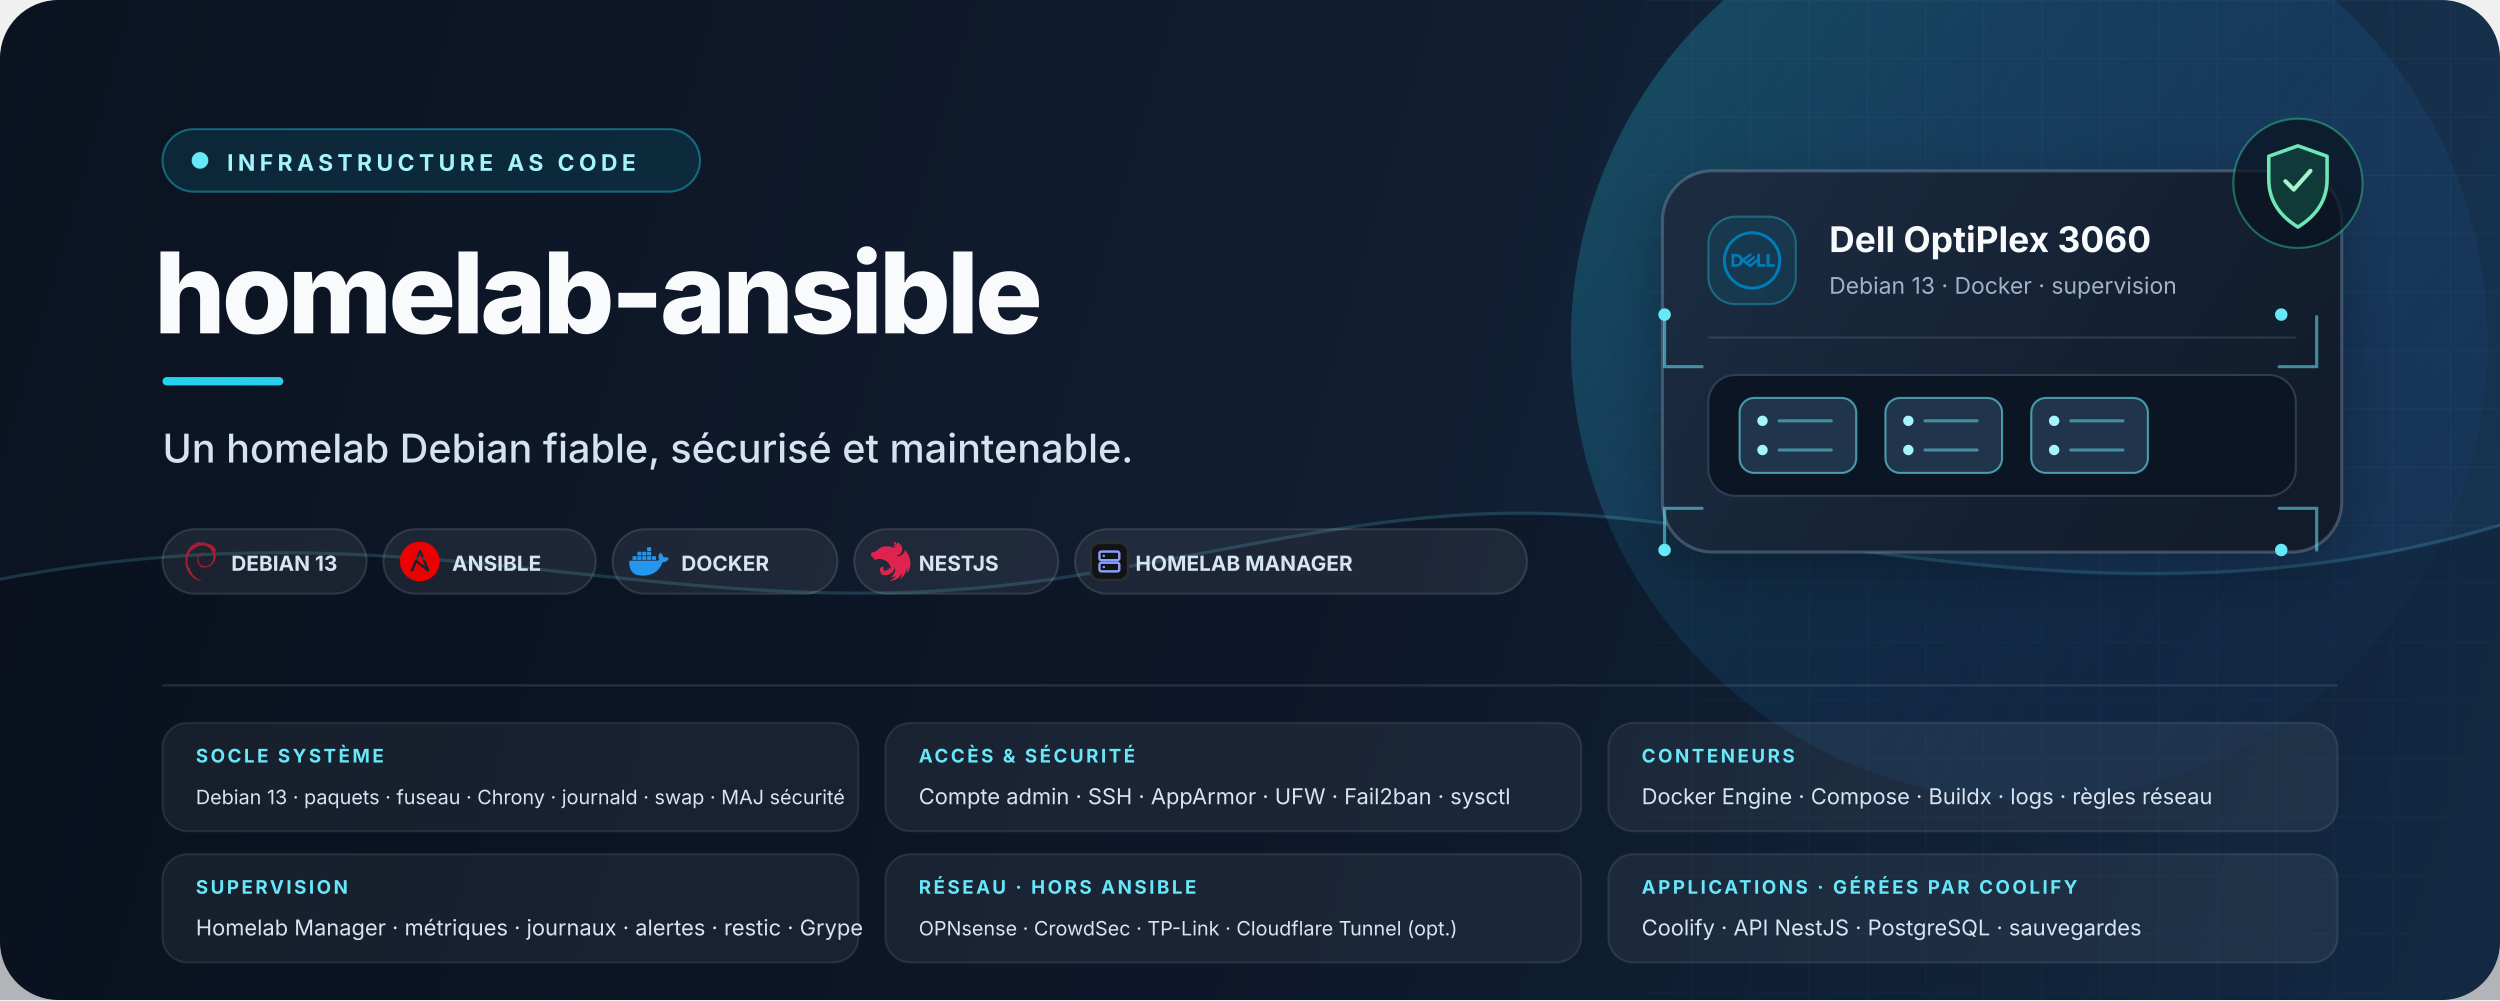
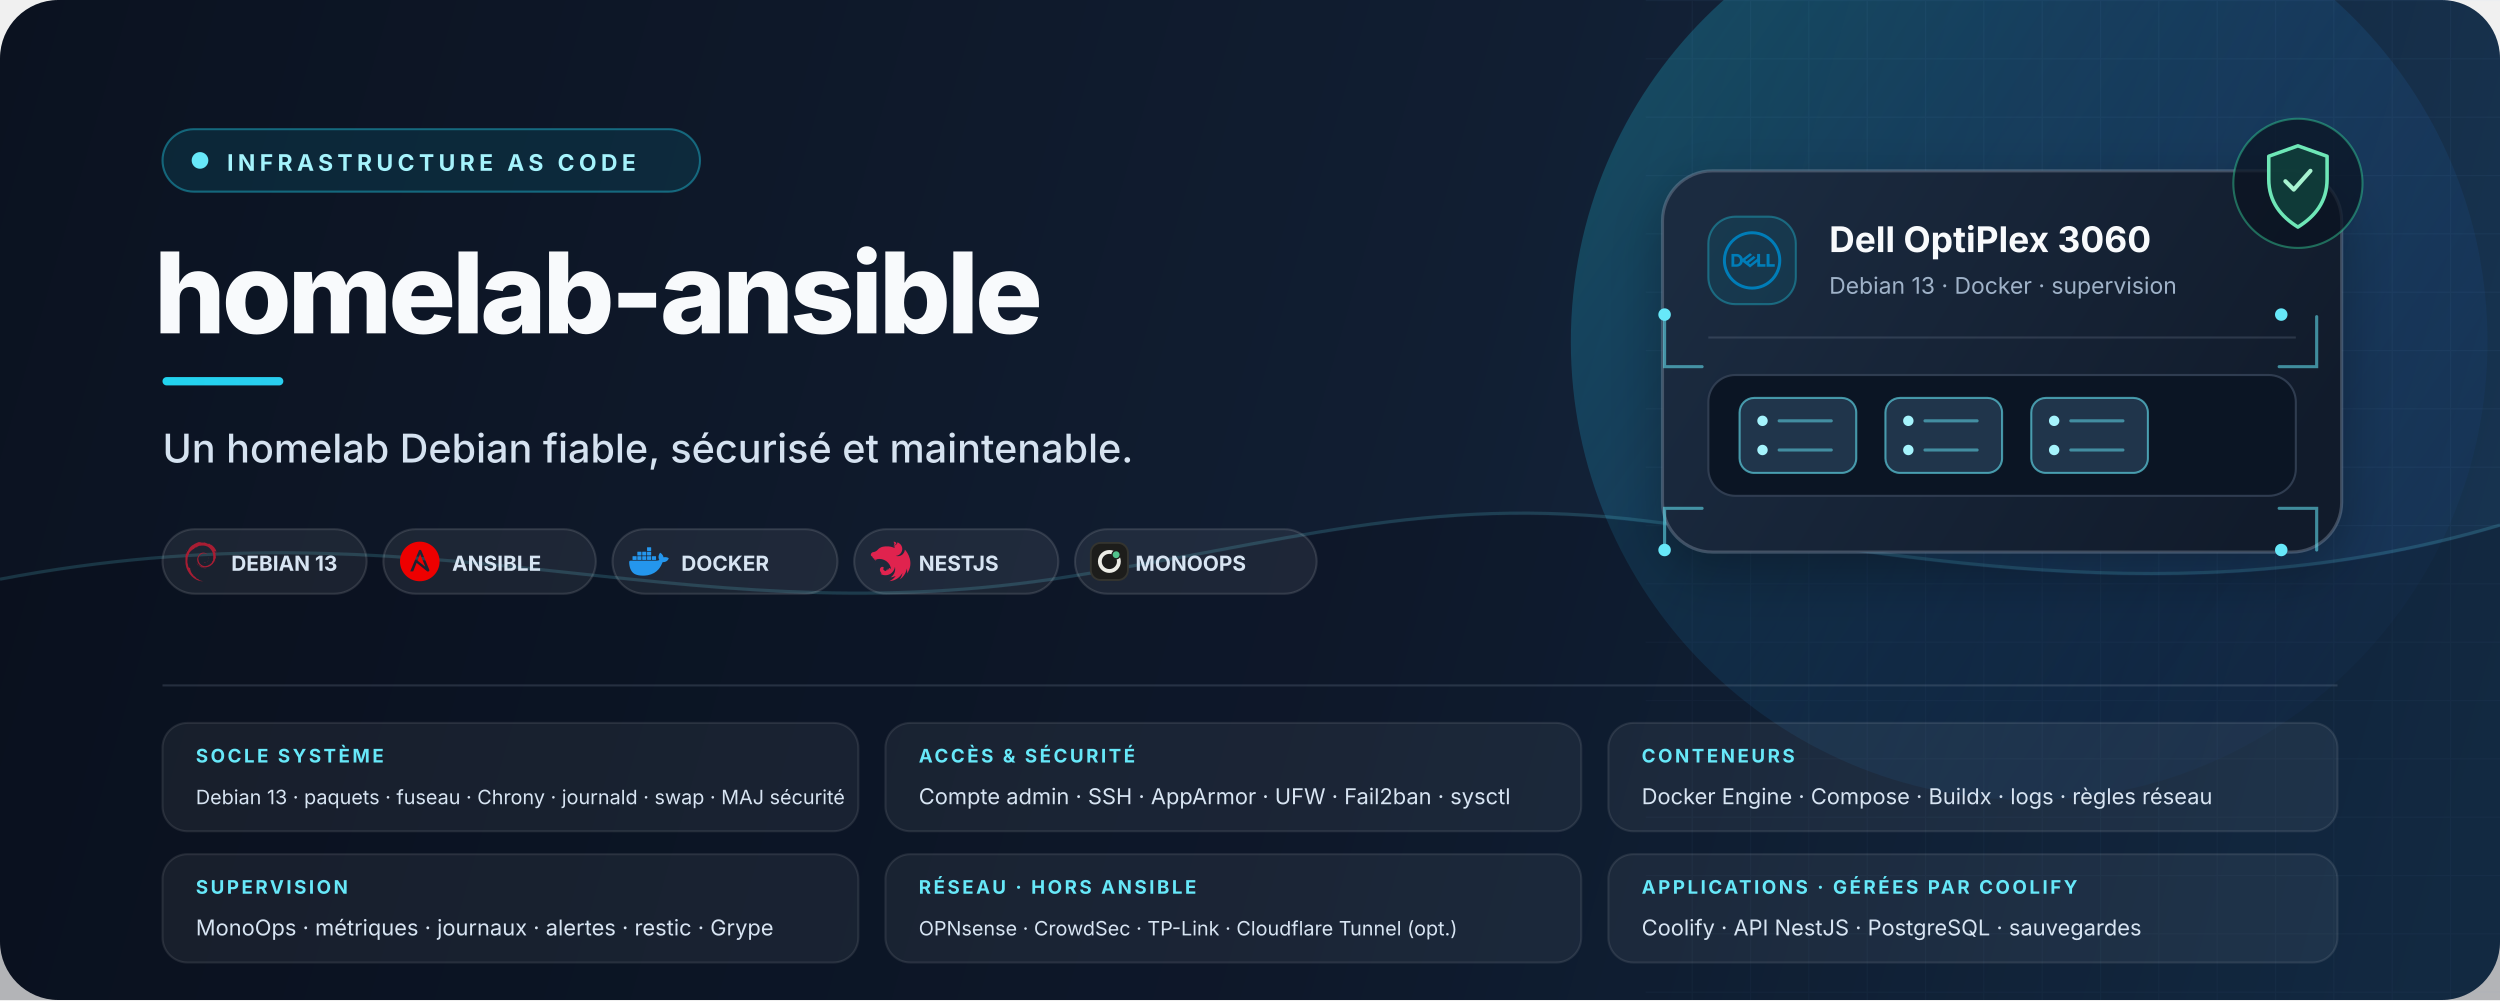
<svg xmlns="http://www.w3.org/2000/svg" width="1200" height="480" viewBox="0 0 1200 480" fill="none">
  <defs>
    <linearGradient id="background" x1="0" y1="0" x2="1200" y2="340" gradientUnits="userSpaceOnUse">
      <stop stop-color="#0B1220" />
      <stop offset=".58" stop-color="#111E32" />
      <stop offset="1" stop-color="#173451" />
    </linearGradient>
    <linearGradient id="glow" x1="772" y1="34" x2="1158" y2="305" gradientUnits="userSpaceOnUse">
      <stop stop-color="#22D3EE" stop-opacity=".24" />
      <stop offset="1" stop-color="#2563EB" stop-opacity=".04" />
    </linearGradient>
    <linearGradient id="accent" x1="79" y1="0" x2="550" y2="0" gradientUnits="userSpaceOnUse">
      <stop stop-color="#22D3EE" />
      <stop offset="1" stop-color="#60A5FA" />
    </linearGradient>
    <linearGradient id="device" x1="818" y1="100" x2="1077" y2="263" gradientUnits="userSpaceOnUse">
      <stop stop-color="#1B2B40" />
      <stop offset="1" stop-color="#111B2B" />
    </linearGradient>
    <filter id="shadow" x="735" y="52" width="427" height="275" filterUnits="userSpaceOnUse" color-interpolation-filters="sRGB">
      <feGaussianBlur in="SourceAlpha" stdDeviation="13" />
      <feOffset dy="9" />
      <feComponentTransfer>
        <feFuncA type="linear" slope=".28" />
      </feComponentTransfer>
      <feMerge>
        <feMergeNode />
        <feMergeNode in="SourceGraphic" />
      </feMerge>
    </filter>
    <pattern id="grid" width="28" height="28" patternUnits="userSpaceOnUse">
      <path d="M28 0H0v28" fill="none" stroke="#93C5FD" stroke-opacity=".08" />
    </pattern>
  </defs>
  <rect width="1200" height="480" rx="28" fill="url(#background)" />
  <circle cx="974" cy="164" r="220" fill="url(#glow)" />
  <path d="M790 0h410v480H790z" fill="url(#grid)" opacity=".55" />
  <path d="M0 279c204-39 322 27 505 0 112-17 179-41 285-28 116 14 255 48 410 2v227H0v-61Z" fill="#060B14" fill-opacity=".26" />
  <path d="M0 278c204-39 322 27 505 0 112-17 179-41 285-28 116 14 255 48 410 2" stroke="#67E8F9" stroke-opacity=".16" stroke-width="1.5" />
  <rect x="78" y="62" width="258" height="30" rx="15" fill="#0E7490" fill-opacity=".2" stroke="#22D3EE" stroke-opacity=".4" />
  <circle cx="96" cy="77" r="4" fill="#67E8F9" />
  <text x="109" y="82" fill="#A5F3FC" font-family="Inter,Segoe UI,Arial,sans-serif" font-size="11" font-weight="750" letter-spacing="2.1">INFRASTRUCTURE AS CODE</text>
  <text x="74" y="160" fill="#F8FAFC" font-family="Inter,Segoe UI,Arial,sans-serif" font-size="54" font-weight="760" letter-spacing="-1.8">homelab-ansible</text>
  <rect x="78" y="181" width="58" height="4" rx="2" fill="url(#accent)" />
  <text x="78" y="222" fill="#D5E2F0" font-family="Inter,Segoe UI,Arial,sans-serif" font-size="19" font-weight="450">Un homelab Debian fiable, sécurisé et maintenable.</text>
  <g font-family="Inter,Segoe UI,Arial,sans-serif" font-size="10" font-weight="650">
    <rect x="78" y="254" width="98" height="31" rx="15.5" fill="#FFFFFF" fill-opacity=".07" stroke="#FFFFFF" stroke-opacity=".12" />
    <svg x="87" y="260" width="19" height="19" viewBox="0 0 24 24" preserveAspectRatio="xMidYMid meet" fill="#A81D33">
      <path d="M13.88 12.685c-.4 0 .08.2.601.28.14-.1.27-.22.39-.33a3.001 3.001 0 01-.99.05m2.14-.53c.23-.33.4-.69.47-1.06-.06.27-.2.5-.33.73-.75.47-.07-.27 0-.56-.8 1.01-.11.6-.14.89m.781-2.05c.05-.721-.14-.501-.2-.221.07.04.13.5.2.22M12.38.31c.2.04.45.07.42.12.23-.05.28-.1-.43-.12m.43.12l-.15.03.14-.01V.43m6.633 9.944c.02.64-.2.95-.38 1.5l-.35.181c-.28.54.03.35-.17.78-.44.39-1.34 1.22-1.62 1.301-.201 0 .14-.25.19-.34-.591.4-.481.6-1.371.85l-.03-.06c-2.221 1.04-5.303-1.02-5.253-3.842-.03.17-.07.13-.12.2a3.551 3.552 0 012.001-3.501 3.361 3.362 0 013.732.48 3.341 3.342 0 00-2.721-1.3c-1.18.01-2.281.76-2.651 1.57-.6.38-.67 1.47-.93 1.661-.361 2.601.66 3.722 2.38 5.042.27.19.08.21.12.35a4.702 4.702 0 01-1.53-1.16c.23.33.47.66.8.91-.55-.18-1.27-1.3-1.48-1.35.93 1.66 3.78 2.921 5.261 2.3a6.203 6.203 0 01-2.33-.28c-.33-.16-.77-.51-.7-.57a5.802 5.803 0 005.902-.84c.44-.35.93-.94 1.07-.95-.2.32.04.16-.12.44.44-.72-.2-.3.46-1.24l.24.33c-.09-.6.74-1.321.66-2.262.19-.3.2.3 0 .97.29-.74.08-.85.15-1.46.08.2.18.42.23.63-.18-.7.2-1.2.28-1.6-.09-.05-.28.3-.32-.53 0-.37.1-.2.14-.28-.08-.05-.26-.32-.38-.861.08-.13.22.33.34.34-.08-.42-.2-.75-.2-1.08-.34-.68-.12.1-.4-.3-.34-1.091.3-.25.34-.74.54.77.84 1.96.981 2.46-.1-.6-.28-1.2-.49-1.76.16.07-.26-1.241.21-.37A7.823 7.824 0 0017.702 1.6c.18.17.42.39.33.42-.75-.45-.62-.48-.73-.67-.61-.25-.65.02-1.06 0C15.082.73 14.862.8 13.8.4l.05.23c-.77-.25-.9.1-1.73 0-.05-.04.27-.14.53-.18-.741.1-.701-.14-1.431.03.17-.13.36-.21.55-.32-.6.04-1.44.35-1.18.07C9.6.68 7.847 1.3 6.867 2.22L6.838 2c-.45.54-1.96 1.611-2.08 2.311l-.131.03c-.23.4-.38.85-.57 1.261-.3.52-.45.2-.4.28-.6 1.22-.9 2.251-1.16 3.102.18.27 0 1.65.07 2.76-.3 5.463 3.84 10.776 8.363 12.006.67.23 1.65.23 2.49.25-.99-.28-1.12-.15-2.08-.49-.7-.32-.85-.7-1.34-1.13l.2.35c-.971-.34-.57-.42-1.361-.67l.21-.27c-.31-.03-.83-.53-.97-.81l-.34.01c-.41-.501-.63-.871-.61-1.161l-.111.2c-.13-.21-1.52-1.901-.8-1.511-.13-.12-.31-.2-.5-.55l.14-.17c-.35-.44-.64-1.02-.62-1.2.2.24.32.3.45.33-.88-2.172-.93-.12-1.601-2.202l.15-.02c-.1-.16-.18-.34-.26-.51l.06-.6c-.63-.74-.18-3.102-.09-4.402.07-.54.53-1.1.88-1.981l-.21-.04c.4-.71 2.341-2.872 3.241-2.761.43-.55-.09 0-.18-.14.96-.991 1.26-.7 1.901-.88.7-.401-.6.16-.27-.151 1.2-.3.85-.7 2.421-.85.16.1-.39.14-.52.26 1-.49 3.151-.37 4.562.27 1.63.77 3.461 3.011 3.531 5.132l.08.02c-.04.85.13 1.821-.17 2.711l.2-.42M9.54 13.236l-.05.28c.26.35.47.73.8 1.01-.24-.47-.42-.66-.75-1.3m.62-.02c-.14-.15-.22-.34-.31-.52.08.32.26.6.43.88l-.12-.36m10.945-2.382l-.07.15c-.1.76-.34 1.511-.69 2.212.4-.73.65-1.541.75-2.362M12.45.12c.27-.1.66-.05.95-.12-.37.03-.74.05-1.1.1l.15.02M3.006 5.142c.07.57-.43.8.11.42.3-.66-.11-.18-.1-.42m-.64 2.661c.12-.39.15-.62.2-.84-.35.44-.17.53-.2.83" />
    </svg>
    <text x="111" y="274" fill="#D7E4F2">DEBIAN 13</text>
    <rect x="184" y="254" width="102" height="31" rx="15.5" fill="#FFFFFF" fill-opacity=".07" stroke="#FFFFFF" stroke-opacity=".12" />
    <svg x="192" y="260" width="19" height="19" viewBox="0 0 24 24" preserveAspectRatio="xMidYMid meet" fill="#EE0000">
      <path d="M10.617 11.473l4.686 3.695-3.102-7.662zM12 0C5.371 0 0 5.371 0 12s5.371 12 12 12 12-5.371 12-12S18.629 0 12 0zm5.797 17.305c-.011.471-.403.842-.875.83-.236 0-.416-.09-.664-.293l-6.19-5-2.079 5.203H6.191L11.438 5.44c.124-.314.427-.52.764-.506.326-.014.63.189.742.506l4.774 11.494c.045.111.08.234.08.348-.001.009-.001.009-.001.023z" />
    </svg>
    <text x="217" y="274" fill="#D7E4F2">ANSIBLE</text>
    <rect x="294" y="254" width="108" height="31" rx="15.5" fill="#FFFFFF" fill-opacity=".07" stroke="#FFFFFF" stroke-opacity=".12" />
    <svg x="302" y="260" width="19" height="19" viewBox="0 0 24 24" preserveAspectRatio="xMidYMid meet" fill="#2496ED">
      <path d="M13.983 11.078h2.119a.186.186 0 00.186-.185V9.006a.186.186 0 00-.186-.186h-2.119a.185.185 0 00-.185.185v1.888c0 .102.083.185.185.185m-2.954-5.43h2.118a.186.186 0 00.186-.186V3.574a.186.186 0 00-.186-.185h-2.118a.185.185 0 00-.185.185v1.888c0 .102.082.185.185.185m0 2.716h2.118a.187.187 0 00.186-.186V6.29a.186.186 0 00-.186-.185h-2.118a.185.185 0 00-.185.185v1.887c0 .102.082.185.185.186m-2.93 0h2.12a.186.186 0 00.184-.186V6.29a.185.185 0 00-.185-.185H8.1a.185.185 0 00-.185.185v1.887c0 .102.083.185.185.186m-2.964 0h2.119a.186.186 0 00.185-.186V6.29a.185.185 0 00-.185-.185H5.136a.186.186 0 00-.186.185v1.887c0 .102.084.185.186.186m5.893 2.715h2.118a.186.186 0 00.186-.185V9.006a.186.186 0 00-.186-.186h-2.118a.185.185 0 00-.185.185v1.888c0 .102.082.185.185.185m-2.93 0h2.12a.185.185 0 00.184-.185V9.006a.185.185 0 00-.184-.186h-2.12a.185.185 0 00-.184.185v1.888c0 .102.083.185.185.185m-2.964 0h2.119a.185.185 0 00.185-.185V9.006a.185.185 0 00-.184-.186h-2.12a.186.186 0 00-.186.186v1.887c0 .102.084.185.186.185m-2.92 0h2.12a.185.185 0 00.184-.185V9.006a.185.185 0 00-.184-.186h-2.12a.185.185 0 00-.184.185v1.888c0 .102.082.185.185.185M23.763 9.89c-.065-.051-.672-.51-1.954-.51-.338.001-.676.03-1.01.087-.248-1.7-1.653-2.53-1.716-2.566l-.344-.199-.226.327c-.284.438-.49.922-.612 1.43-.23.97-.09 1.882.403 2.661-.595.332-1.55.413-1.744.42H.751a.751.751 0 00-.75.748 11.376 11.376 0 00.692 4.062c.545 1.428 1.355 2.48 2.41 3.124 1.18.723 3.1 1.137 5.275 1.137.983.003 1.963-.086 2.93-.266a12.248 12.248 0 003.823-1.389c.98-.567 1.86-1.288 2.61-2.136 1.252-1.418 1.998-2.997 2.553-4.4h.221c1.372 0 2.215-.549 2.68-1.009.309-.293.55-.65.707-1.046l.098-.288Z" />
    </svg>
    <text x="327" y="274" fill="#D7E4F2">DOCKER</text>
    <rect x="410" y="254" width="98" height="31" rx="15.5" fill="#FFFFFF" fill-opacity=".07" stroke="#FFFFFF" stroke-opacity=".12" />
    <svg x="418" y="260" width="19" height="19" viewBox="0 0 24 24" preserveAspectRatio="xMidYMid meet" fill="#E0234E">
      <path d="M14.131.047c-.173 0-.334.037-.483.087.316.21.49.49.576.806.007.043.019.074.025.117a.681.681 0 0 1 .013.112c.024.545-.143.614-.26.936-.18.415-.13.861.086 1.22a.74.74 0 0 0 .074.137c-.235-1.568 1.073-1.803 1.314-2.293.019-.428-.334-.713-.613-.911a1.37 1.37 0 0 0-.732-.21zM16.102.4c-.024.143-.006.106-.012.18-.006.05-.006.112-.012.161-.013.05-.025.1-.044.149-.012.05-.03.1-.05.149l-.067.142c-.02.025-.031.05-.05.075l-.037.055a2.152 2.152 0 0 0-.093.124c-.037.038-.068.081-.112.112v.006c-.037.031-.074.068-.118.1-.13.099-.278.173-.415.266-.043.03-.087.056-.124.093a.906.906 0 0 0-.118.099c-.043.037-.074.074-.111.118-.031.037-.068.08-.093.124a1.582 1.582 0 0 0-.087.13c-.025.05-.043.093-.068.142-.019.05-.037.093-.05.143a2.007 2.007 0 0 0-.043.155c-.006.025-.006.056-.012.08-.007.025-.007.05-.013.075 0 .05-.006.105-.006.155 0 .037 0 .074.006.111 0 .05.006.1.019.155.006.05.018.1.03.15.02.049.032.098.05.148.013.03.031.062.044.087l-1.426-.552c-.241-.068-.477-.13-.719-.186l-.39-.093c-.372-.074-.75-.13-1.128-.167-.013 0-.019-.006-.031-.006A11.082 11.082 0 0 0 8.9 2.855c-.378.025-.756.074-1.134.136a12.45 12.45 0 0 0-.837.174l-.279.074c-.092.037-.18.08-.266.118l-.205.093c-.012.006-.024.012-.03.012-.063.031-.118.056-.174.087a2.738 2.738 0 0 0-.236.118c-.043.018-.086.043-.124.062a.559.559 0 0 1-.055.03c-.056.032-.112.063-.162.094a1.56 1.56 0 0 0-.148.093c-.044.03-.087.055-.124.086-.006.007-.013.007-.019.013-.037.025-.08.056-.118.087l-.012.012-.093.074c-.012.007-.025.019-.037.025-.031.025-.062.056-.093.08-.006.013-.019.02-.025.025-.037.038-.074.069-.111.106-.007 0-.007.006-.013.012a1.742 1.742 0 0 0-.111.106c-.007.006-.007.012-.013.012a1.454 1.454 0 0 0-.093.1c-.012.012-.03.024-.043.036a1.374 1.374 0 0 1-.106.112c-.006.012-.018.019-.024.03-.05.05-.093.1-.143.15l-.018.018c-.1.106-.205.211-.317.304-.111.1-.229.192-.347.273a3.777 3.777 0 0 1-.762.421c-.13.056-.267.106-.403.149-.26.056-.527.161-.756.18-.05 0-.105.012-.155.018l-.155.037-.149.056c-.05.019-.099.044-.148.068-.044.031-.093.056-.137.087a1.011 1.011 0 0 0-.124.106c-.043.03-.087.074-.124.111-.037.043-.074.08-.105.124-.031.05-.068.093-.093.143a1.092 1.092 0 0 0-.087.142c-.025.056-.05.106-.068.161-.019.05-.037.106-.056.161-.012.05-.025.1-.03.15 0 .005-.007.012-.007.018-.012.056-.012.13-.019.167C.006 7.95 0 7.986 0 8.03a.657.657 0 0 0 .074.31v.006c.019.037.044.075.069.112.024.037.05.074.08.111.031.031.068.069.106.1a.906.906 0 0 0 .117.099c.149.13.186.173.378.272.031.019.062.031.1.05.006 0 .012.006.018.006 0 .013 0 .019.006.031a1.272 1.272 0 0 0 .08.298c.02.037.032.074.05.111.007.013.013.025.02.031.024.05.049.093.073.137l.093.13c.031.037.069.08.106.118.037.037.074.068.118.105 0 0 .006.006.012.006.037.031.074.062.112.087a.986.986 0 0 0 .136.08c.043.025.093.05.142.069a.73.73 0 0 0 .124.043c.007.006.013.012.025.012.025.007.056.013.08.019-.018.335-.024.65.026.762.055.124.328-.254.6-.688-.036.428-.061.93 0 1.079.069.155.44-.329.763-.862 4.395-1.016 8.405 2.02 8.826 6.31-.08-.67-.905-1.041-1.283-.948-.186.458-.502 1.047-1.01 1.413.043-.41.025-.83-.062-1.24a4.009 4.009 0 0 1-.769 1.562c-.588.043-1.177-.242-1.487-.67-.025-.018-.031-.055-.05-.08-.018-.043-.037-.087-.05-.13a.515.515 0 0 1-.037-.13c-.006-.044-.006-.087-.006-.137v-.093a.992.992 0 0 1 .031-.13c.013-.043.025-.086.044-.13.024-.043.043-.087.074-.13.105-.298.105-.54-.087-.682a.706.706 0 0 0-.118-.062c-.024-.006-.055-.018-.08-.025l-.05-.018a.847.847 0 0 0-.13-.031.472.472 0 0 0-.13-.019 1.01 1.01 0 0 0-.136-.012c-.031 0-.062.006-.093.006a.484.484 0 0 0-.137.019c-.043.006-.086.012-.13.024a1.068 1.068 0 0 0-.13.044c-.043.018-.08.037-.124.056-.037.018-.074.043-.118.062-1.444.942-.582 3.148.403 3.787-.372.068-.75.148-.855.229l-.013.012c.267.161.546.298.837.416.397.13.818.247 1.004.297v.006a5.996 5.996 0 0 0 1.562.112c2.746-.192 4.996-2.281 5.405-5.033l.037.161c.019.112.043.23.056.347v.006c.012.056.018.112.025.162v.024c.006.056.012.112.012.162.006.068.012.136.012.204v.1c0 .03.007.067.007.098 0 .038-.007.075-.007.112v.087c0 .043-.006.08-.006.124 0 .025 0 .05-.006.08 0 .044-.006.087-.006.137-.006.018-.006.037-.006.055l-.02.143c0 .019 0 .037-.005.056-.007.062-.019.118-.025.18v.012l-.037.174v.018l-.037.167c0 .007-.007.02-.007.025a1.663 1.663 0 0 1-.043.168v.018c-.019.062-.037.118-.05.174-.006.006-.006.012-.006.012l-.056.186c-.024.062-.043.118-.068.18-.025.062-.043.124-.068.18-.025.062-.05.117-.074.18h-.007c-.024.055-.05.117-.08.173a.302.302 0 0 1-.019.043c-.006.006-.006.013-.012.019a5.867 5.867 0 0 1-1.742 2.082c-.05.031-.099.069-.149.106-.012.012-.03.018-.043.03a2.603 2.603 0 0 1-.136.094l.018.037h.007l.26-.037h.006c.161-.025.322-.056.483-.087.044-.006.093-.019.137-.031l.087-.019c.043-.006.086-.018.13-.024.037-.013.074-.02.111-.031.62-.15 1.221-.354 1.798-.595a9.926 9.926 0 0 1-3.85 3.142c.714-.05 1.426-.167 2.114-.366a9.903 9.903 0 0 0 5.857-4.68 9.893 9.893 0 0 1-1.667 3.986 9.758 9.758 0 0 0 1.655-1.376 9.824 9.824 0 0 0 2.61-5.268c.21.98.272 1.99.18 2.987 4.474-6.241.371-12.712-1.346-14.416-.006-.013-.012-.019-.012-.031-.006.006-.012.012-.012.012-.006-.006-.006-.006-.007-.012 0 .074-.006.148-.012.223a8.34 8.34 0 0 1-.062.415c-.03.136-.068.273-.105.41-.044.13-.093.266-.15.396a5.322 5.322 0 0 1-.185.378 4.735 4.735 0 0 1-.477.688c-.093.111-.192.21-.292.31a3.994 3.994 0 0 1-.18.155l-.142.124a3.459 3.459 0 0 1-.347.241 4.295 4.295 0 0 1-.366.211c-.13.062-.26.118-.39.174a4.364 4.364 0 0 1-.818.223c-.143.025-.285.037-.422.05a4.914 4.914 0 0 1-.297.012 4.66 4.66 0 0 1-.422-.025 3.137 3.137 0 0 1-.421-.062 3.136 3.136 0 0 1-.415-.105h-.007c.137-.013.273-.025.41-.05a4.493 4.493 0 0 0 .818-.223c.136-.05.266-.112.39-.174.13-.062.248-.13.372-.204.118-.08.235-.161.347-.248.112-.087.217-.18.316-.279.105-.093.198-.198.291-.304.093-.111.18-.223.26-.334.013-.019.026-.044.038-.062.062-.1.124-.199.18-.298a4.272 4.272 0 0 0 .334-.775c.044-.13.075-.266.106-.403.025-.142.05-.278.062-.415.012-.142.025-.285.025-.421 0-.1-.007-.199-.013-.298a6.726 6.726 0 0 0-.05-.415 4.493 4.493 0 0 0-.092-.415c-.044-.13-.087-.267-.137-.397-.05-.13-.111-.26-.173-.384-.069-.124-.137-.248-.211-.366a6.843 6.843 0 0 0-.248-.34c-.093-.106-.186-.212-.285-.317a3.878 3.878 0 0 0-.161-.155c-.28-.217-.57-.421-.862-.607a1.154 1.154 0 0 0-.124-.062 2.415 2.415 0 0 0-.589-.26Z" />
    </svg>
    <text x="441" y="274" fill="#D7E4F2">NESTJS</text>
-     <rect x="516" y="254" width="217" height="31" rx="15.5" fill="#FFFFFF" fill-opacity=".07" stroke="#FFFFFF" stroke-opacity=".12" />
+     <rect x="516" y="254" width="116" height="31" rx="15.5" fill="#FFFFFF" fill-opacity=".07" stroke="#FFFFFF" stroke-opacity=".12" />
    <svg x="523" y="260" width="19" height="19" viewBox="0 0 32 32" preserveAspectRatio="xMidYMid meet" fill="none">
-       <rect x="1" y="1" width="30" height="30" rx="7" fill="#111315" stroke="#2a2e33" stroke-width="2" />
-       <g stroke="#8b9cfb" stroke-width="2" stroke-linecap="round" stroke-linejoin="round">
-         <rect x="8" y="8" width="16" height="7" rx="1.5" />
-         <rect x="8" y="17" width="16" height="7" rx="1.5" />
-         <path d="M11.5 11.5h.01M11.5 20.5h.01" />
-       </g>
+       <rect x="1" y="1" width="30" height="30" rx="8" fill="#1d1d1b" stroke="#34342f" stroke-width="1.5" />
+       <circle cx="16" cy="16" r="7.7" stroke="#edede6" stroke-width="3.1" />
+       <circle cx="21.45" cy="10.55" r="3.8" fill="#1d1d1b" />
+       <circle cx="21.45" cy="10.55" r="2.8" fill="#52c48d" />
    </svg>
-     <text x="545" y="274" fill="#D7E4F2">HOMELAB MANAGER</text>
+     <text x="545" y="274" fill="#D7E4F2">MONOOPS</text>
  </g>
  <g filter="url(#shadow)">
    <rect x="798" y="82" width="326" height="183" rx="24" fill="url(#device)" stroke="#94A3B8" stroke-opacity=".35" stroke-width="1.5" />
  </g>
  <rect x="820" y="104" width="42" height="42" rx="13" fill="#0E7490" fill-opacity=".2" stroke="#22D3EE" stroke-opacity=".35" />
  <svg x="827" y="111" width="28" height="28" viewBox="0 0 24 24" preserveAspectRatio="xMidYMid meet" fill="#007DB8">
    <path d="M17.963 14.6V9.324h1.222v4.204h2.14v1.07h-3.362zm-9.784-3.288l2.98-2.292c.281.228.56.458.841.687l-2.827 2.14.611.535 2.827-2.216c.281.228.56.458.841.688a295.83 295.83 0 0 1-2.827 2.216l.61.536 2.83-2.295-.001-1.986h1.223v4.204h2.216v1.07h-3.362v-1.987c-.995.763-1.987 1.529-2.981 2.292l-2.981-2.292c-.144.729-.653 1.36-1.312 1.694-.285.147-.597.24-.915.276-.183.022-.367.017-.551.017H3.516V9.325H5.69a2.544 2.544 0 0 1 1.563.557c.454.36.778.872.927 1.43m-3.516-.917v3.21l.953-.001a1.377 1.377 0 0 0 1.036-.523 1.74 1.74 0 0 0 .182-1.889 1.494 1.494 0 0 0-.976-.766c-.166-.04-.338-.03-.507-.032h-.688zM11.82 0h.337a11.94 11.94 0 0 1 5.405 1.373 12.101 12.101 0 0 1 4.126 3.557A11.93 11.93 0 0 1 24 11.82v.36a11.963 11.963 0 0 1-3.236 8.033A11.967 11.967 0 0 1 12.182 24h-.361a11.993 11.993 0 0 1-4.145-.806 12.04 12.04 0 0 1-4.274-2.836A12.057 12.057 0 0 1 .576 15.67 12.006 12.006 0 0 1 0 12.181v-.361a11.924 11.924 0 0 1 1.992-6.396 12.211 12.211 0 0 1 4.71-4.172A11.875 11.875 0 0 1 11.82 0m-.153 1.23a10.724 10.724 0 0 0-6.43 2.375 10.78 10.78 0 0 0-3.319 4.573 10.858 10.858 0 0 0 .193 8.12 10.788 10.788 0 0 0 3.546 4.421 10.698 10.698 0 0 0 4.786 1.946c1.456.209 2.955.124 4.376-.26a10.756 10.756 0 0 0 5.075-3.062 10.742 10.742 0 0 0 2.686-5.28 10.915 10.915 0 0 0-.122-4.682 10.77 10.77 0 0 0-7.098-7.626 10.78 10.78 0 0 0-3.693-.525z" />
  </svg>
  <text x="878" y="121" fill="#F8FAFC" font-family="Inter,Segoe UI,Arial,sans-serif" font-size="17" font-weight="720">Dell OptiPlex 3060</text>
  <text x="878" y="141" fill="#9FB2C8" font-family="Inter,Segoe UI,Arial,sans-serif" font-size="11">Debian 13 · Docker · supervision</text>
  <path d="M820 162h282" stroke="#94A3B8" stroke-opacity=".2" />
  <rect x="820" y="180" width="282" height="58" rx="13" fill="#0B1524" stroke="#334155" stroke-opacity=".9" />
  <g fill="#20354B" stroke="#67E8F9" stroke-opacity=".6">
    <rect x="835" y="191" width="56" height="36" rx="7" />
    <rect x="905" y="191" width="56" height="36" rx="7" />
    <rect x="975" y="191" width="56" height="36" rx="7" />
  </g>
  <g fill="#A5F3FC">
    <circle cx="846" cy="202" r="2.5" />
    <circle cx="846" cy="216" r="2.5" />
    <circle cx="916" cy="202" r="2.5" />
    <circle cx="916" cy="216" r="2.5" />
    <circle cx="986" cy="202" r="2.5" />
    <circle cx="986" cy="216" r="2.5" />
  </g>
  <g stroke="#67E8F9" stroke-opacity=".5" stroke-width="1.5" stroke-linecap="round">
    <path d="M854 202h25m-25 14h25m45-14h25m-25 14h25m45-14h25m-25 14h25" />
  </g>
  <g stroke="#67E8F9" stroke-opacity=".55" stroke-width="1.5" stroke-linecap="round">
    <path d="M817 176h-18v-24m295 24h18v-24" />
    <path d="M817 244h-18v20m295-20h18v20" />
  </g>
  <circle cx="799" cy="151" r="3" fill="#67E8F9" />
  <circle cx="1095" cy="151" r="3" fill="#67E8F9" />
  <circle cx="799" cy="264" r="3" fill="#67E8F9" />
  <circle cx="1095" cy="264" r="3" fill="#67E8F9" />
  <g transform="translate(1072 57)">
    <circle cx="31" cy="31" r="31" fill="#0B1220" fill-opacity=".72" stroke="#34D399" stroke-opacity=".45" />
    <path d="M31 13 45 18v11c0 11-6 18-14 23-8-5-14-12-14-23V18l14-5Z" fill="#103D3A" fill-opacity=".92" stroke="#6EE7B7" stroke-width="1.7" stroke-linejoin="round" />
    <path d="m25 30 4 4 8-9" stroke="#A7F3D0" stroke-width="2" stroke-linecap="round" stroke-linejoin="round" />
  </g>
  <path d="M78 329h1044" stroke="#94A3B8" stroke-opacity=".2" />
  <g font-family="Inter,Segoe UI,Arial,sans-serif">
    <rect x="78" y="347" width="334" height="52" rx="12" fill="#FFFFFF" fill-opacity=".055" stroke="#FFFFFF" stroke-opacity=".09" />
    <text x="94" y="366" fill="#67E8F9" font-size="9" font-weight="750" letter-spacing="1.2">SOCLE SYSTÈME</text>
    <text x="94" y="386" fill="#D7E4F2" font-size="9.5">Debian 13 · paquets · fuseau · Chrony · journald · swap · MAJ sécurité</text>
    <rect x="425" y="347" width="334" height="52" rx="12" fill="#FFFFFF" fill-opacity=".055" stroke="#FFFFFF" stroke-opacity=".09" />
    <text x="441" y="366" fill="#67E8F9" font-size="9" font-weight="750" letter-spacing="1.2">ACCÈS &amp; SÉCURITÉ</text>
    <text x="441" y="386" fill="#D7E4F2" font-size="10.5">Compte admin · SSH · AppArmor · UFW · Fail2ban · sysctl</text>
    <rect x="772" y="347" width="350" height="52" rx="12" fill="#FFFFFF" fill-opacity=".055" stroke="#FFFFFF" stroke-opacity=".09" />
    <text x="788" y="366" fill="#67E8F9" font-size="9" font-weight="750" letter-spacing="1.2">CONTENEURS</text>
    <text x="788" y="386" fill="#D7E4F2" font-size="10.5">Docker Engine · Compose · Buildx · logs · règles réseau</text>
    <rect x="78" y="410" width="334" height="52" rx="12" fill="#FFFFFF" fill-opacity=".055" stroke="#FFFFFF" stroke-opacity=".09" />
    <text x="94" y="429" fill="#67E8F9" font-size="9" font-weight="750" letter-spacing="1.2">SUPERVISION</text>
-     <text x="94" y="449" fill="#D7E4F2" font-size="10.5">Homelab Manager · métriques · journaux · alertes · restic · Grype</text>
+     <text x="94" y="449" fill="#D7E4F2" font-size="10.5">MonoOps · métriques · journaux · alertes · restic · Grype</text>
    <rect x="425" y="410" width="334" height="52" rx="12" fill="#FFFFFF" fill-opacity=".055" stroke="#FFFFFF" stroke-opacity=".09" />
    <text x="441" y="429" fill="#67E8F9" font-size="9" font-weight="750" letter-spacing="1.2">RÉSEAU · HORS ANSIBLE</text>
    <text x="441" y="449" fill="#D7E4F2" font-size="9.5">OPNsense · CrowdSec · TP-Link · Cloudflare Tunnel (opt.)</text>
    <rect x="772" y="410" width="350" height="52" rx="12" fill="#FFFFFF" fill-opacity=".055" stroke="#FFFFFF" stroke-opacity=".09" />
    <text x="788" y="429" fill="#67E8F9" font-size="9" font-weight="750" letter-spacing="1.2">APPLICATIONS · GÉRÉES PAR COOLIFY</text>
    <text x="788" y="449" fill="#D7E4F2" font-size="10.5">Coolify · API NestJS · PostgreSQL · sauvegardes</text>
  </g>
</svg>
